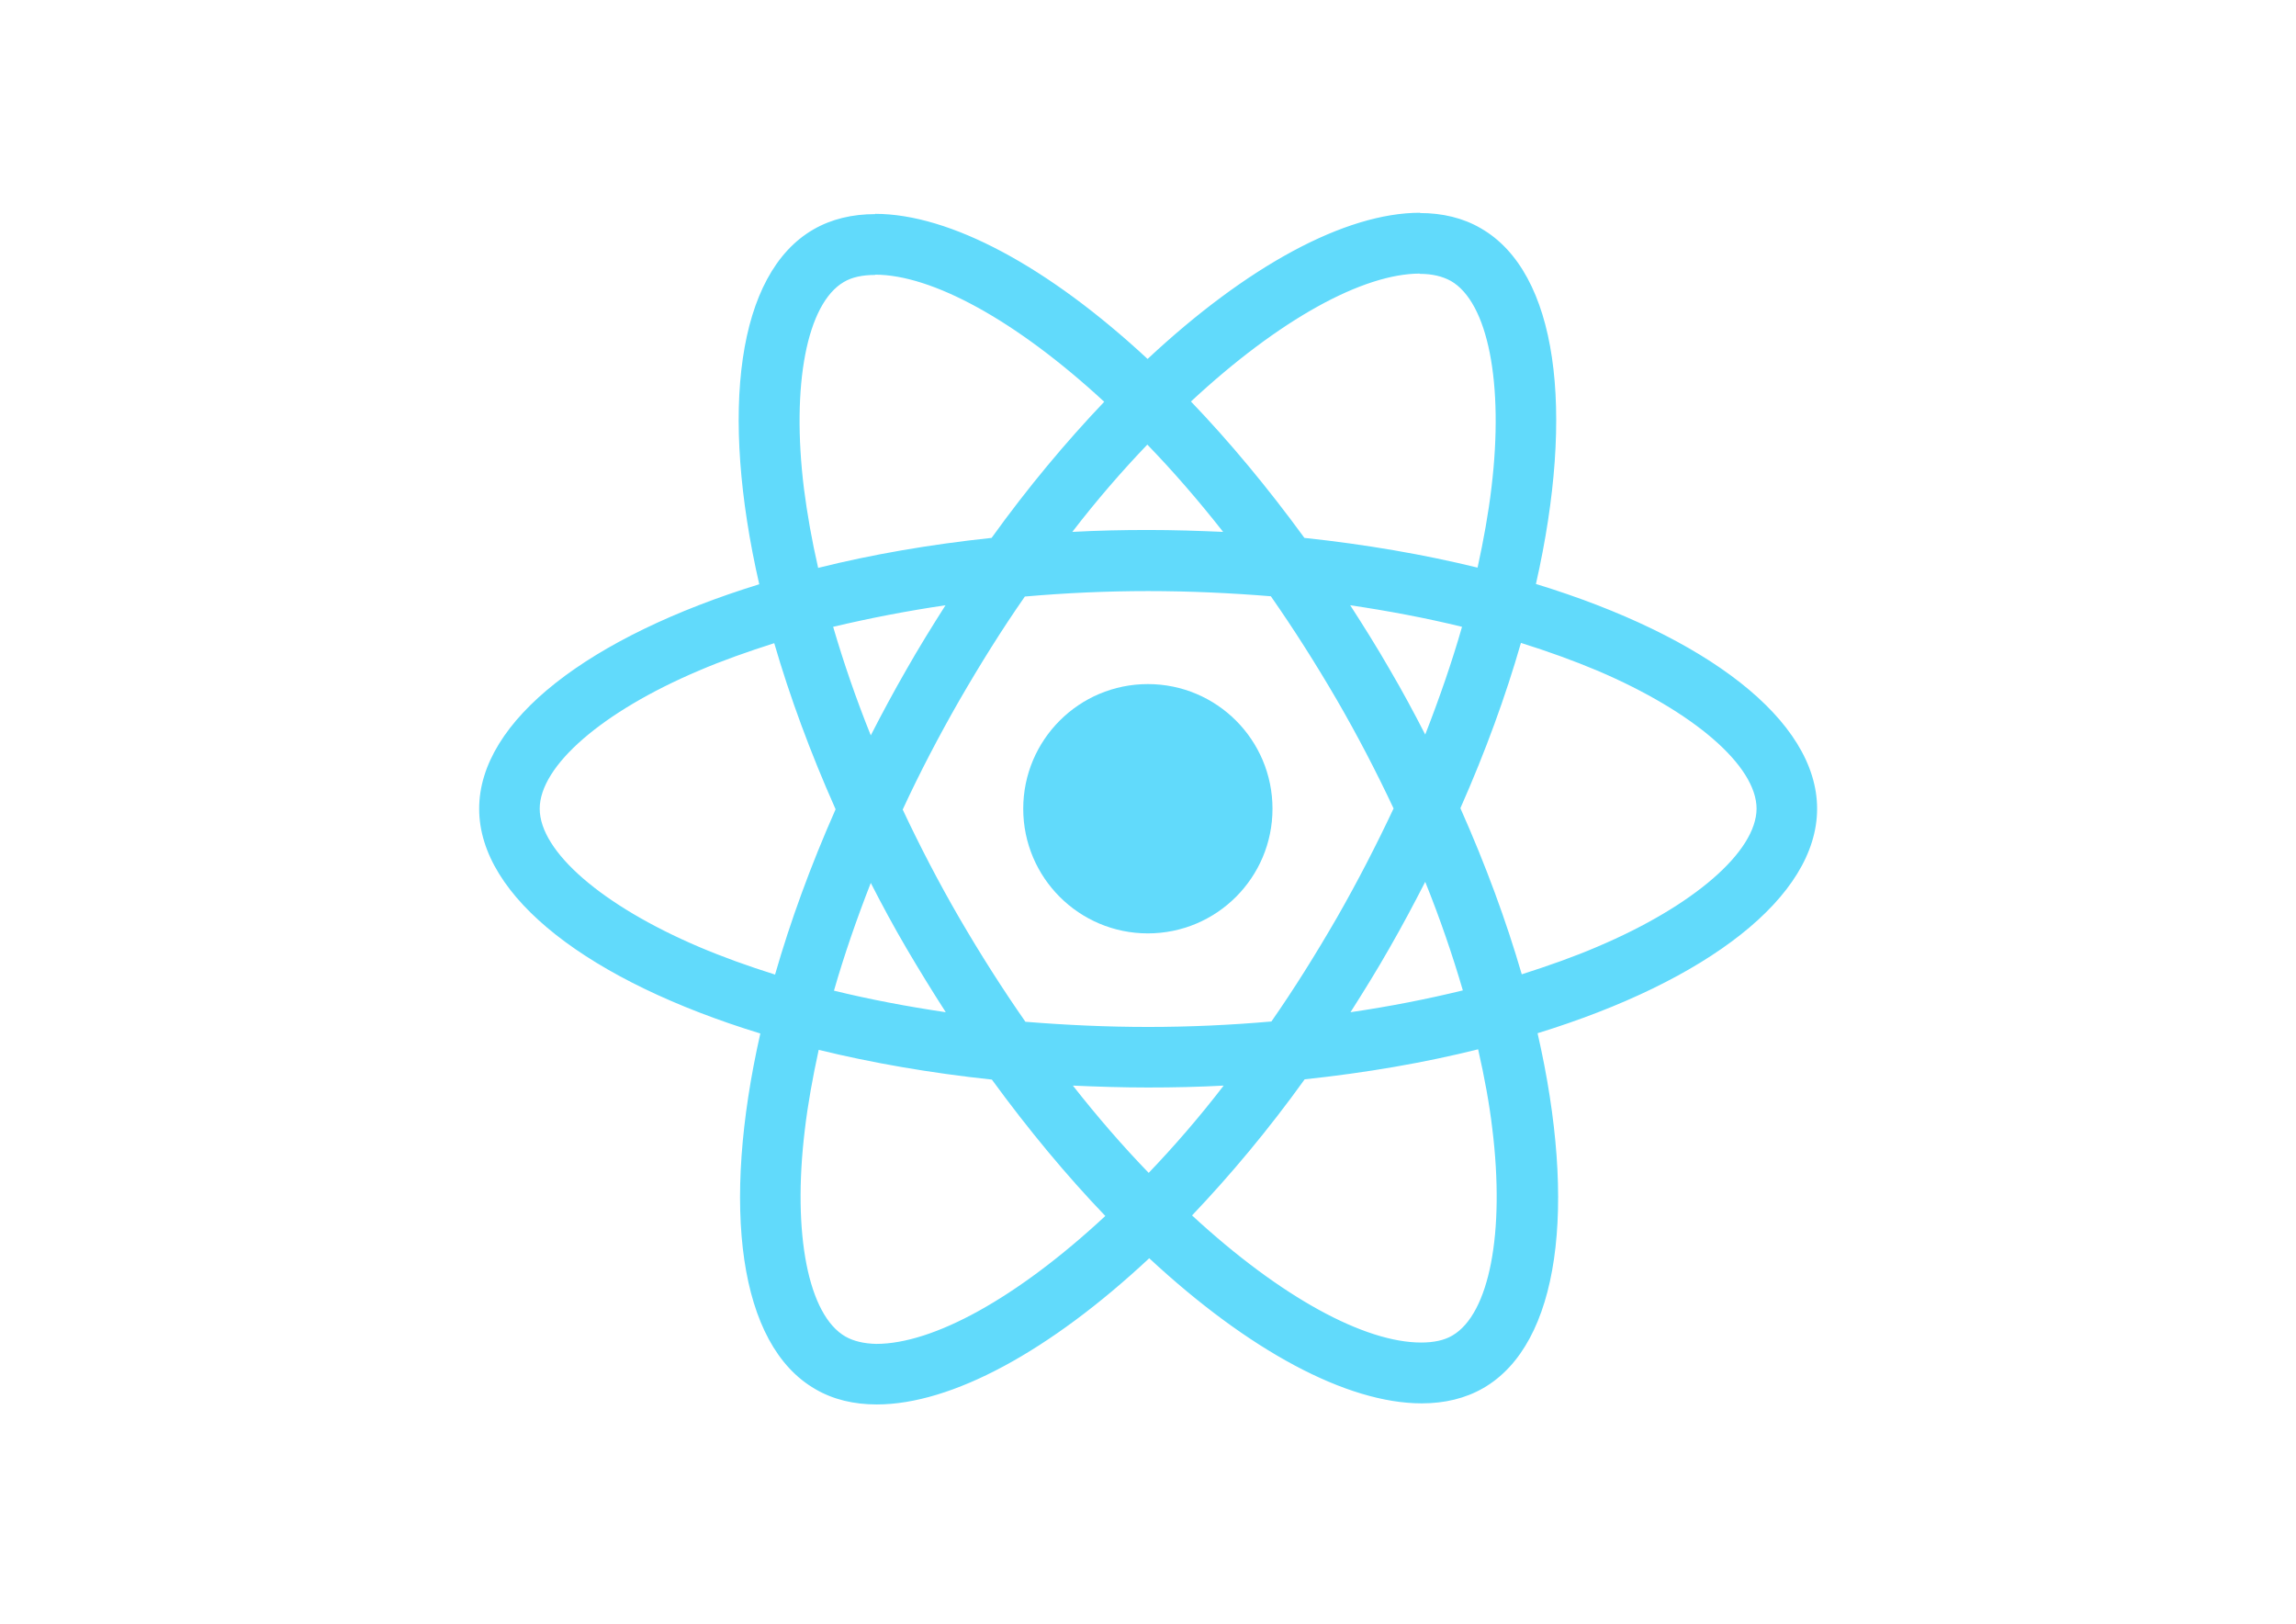
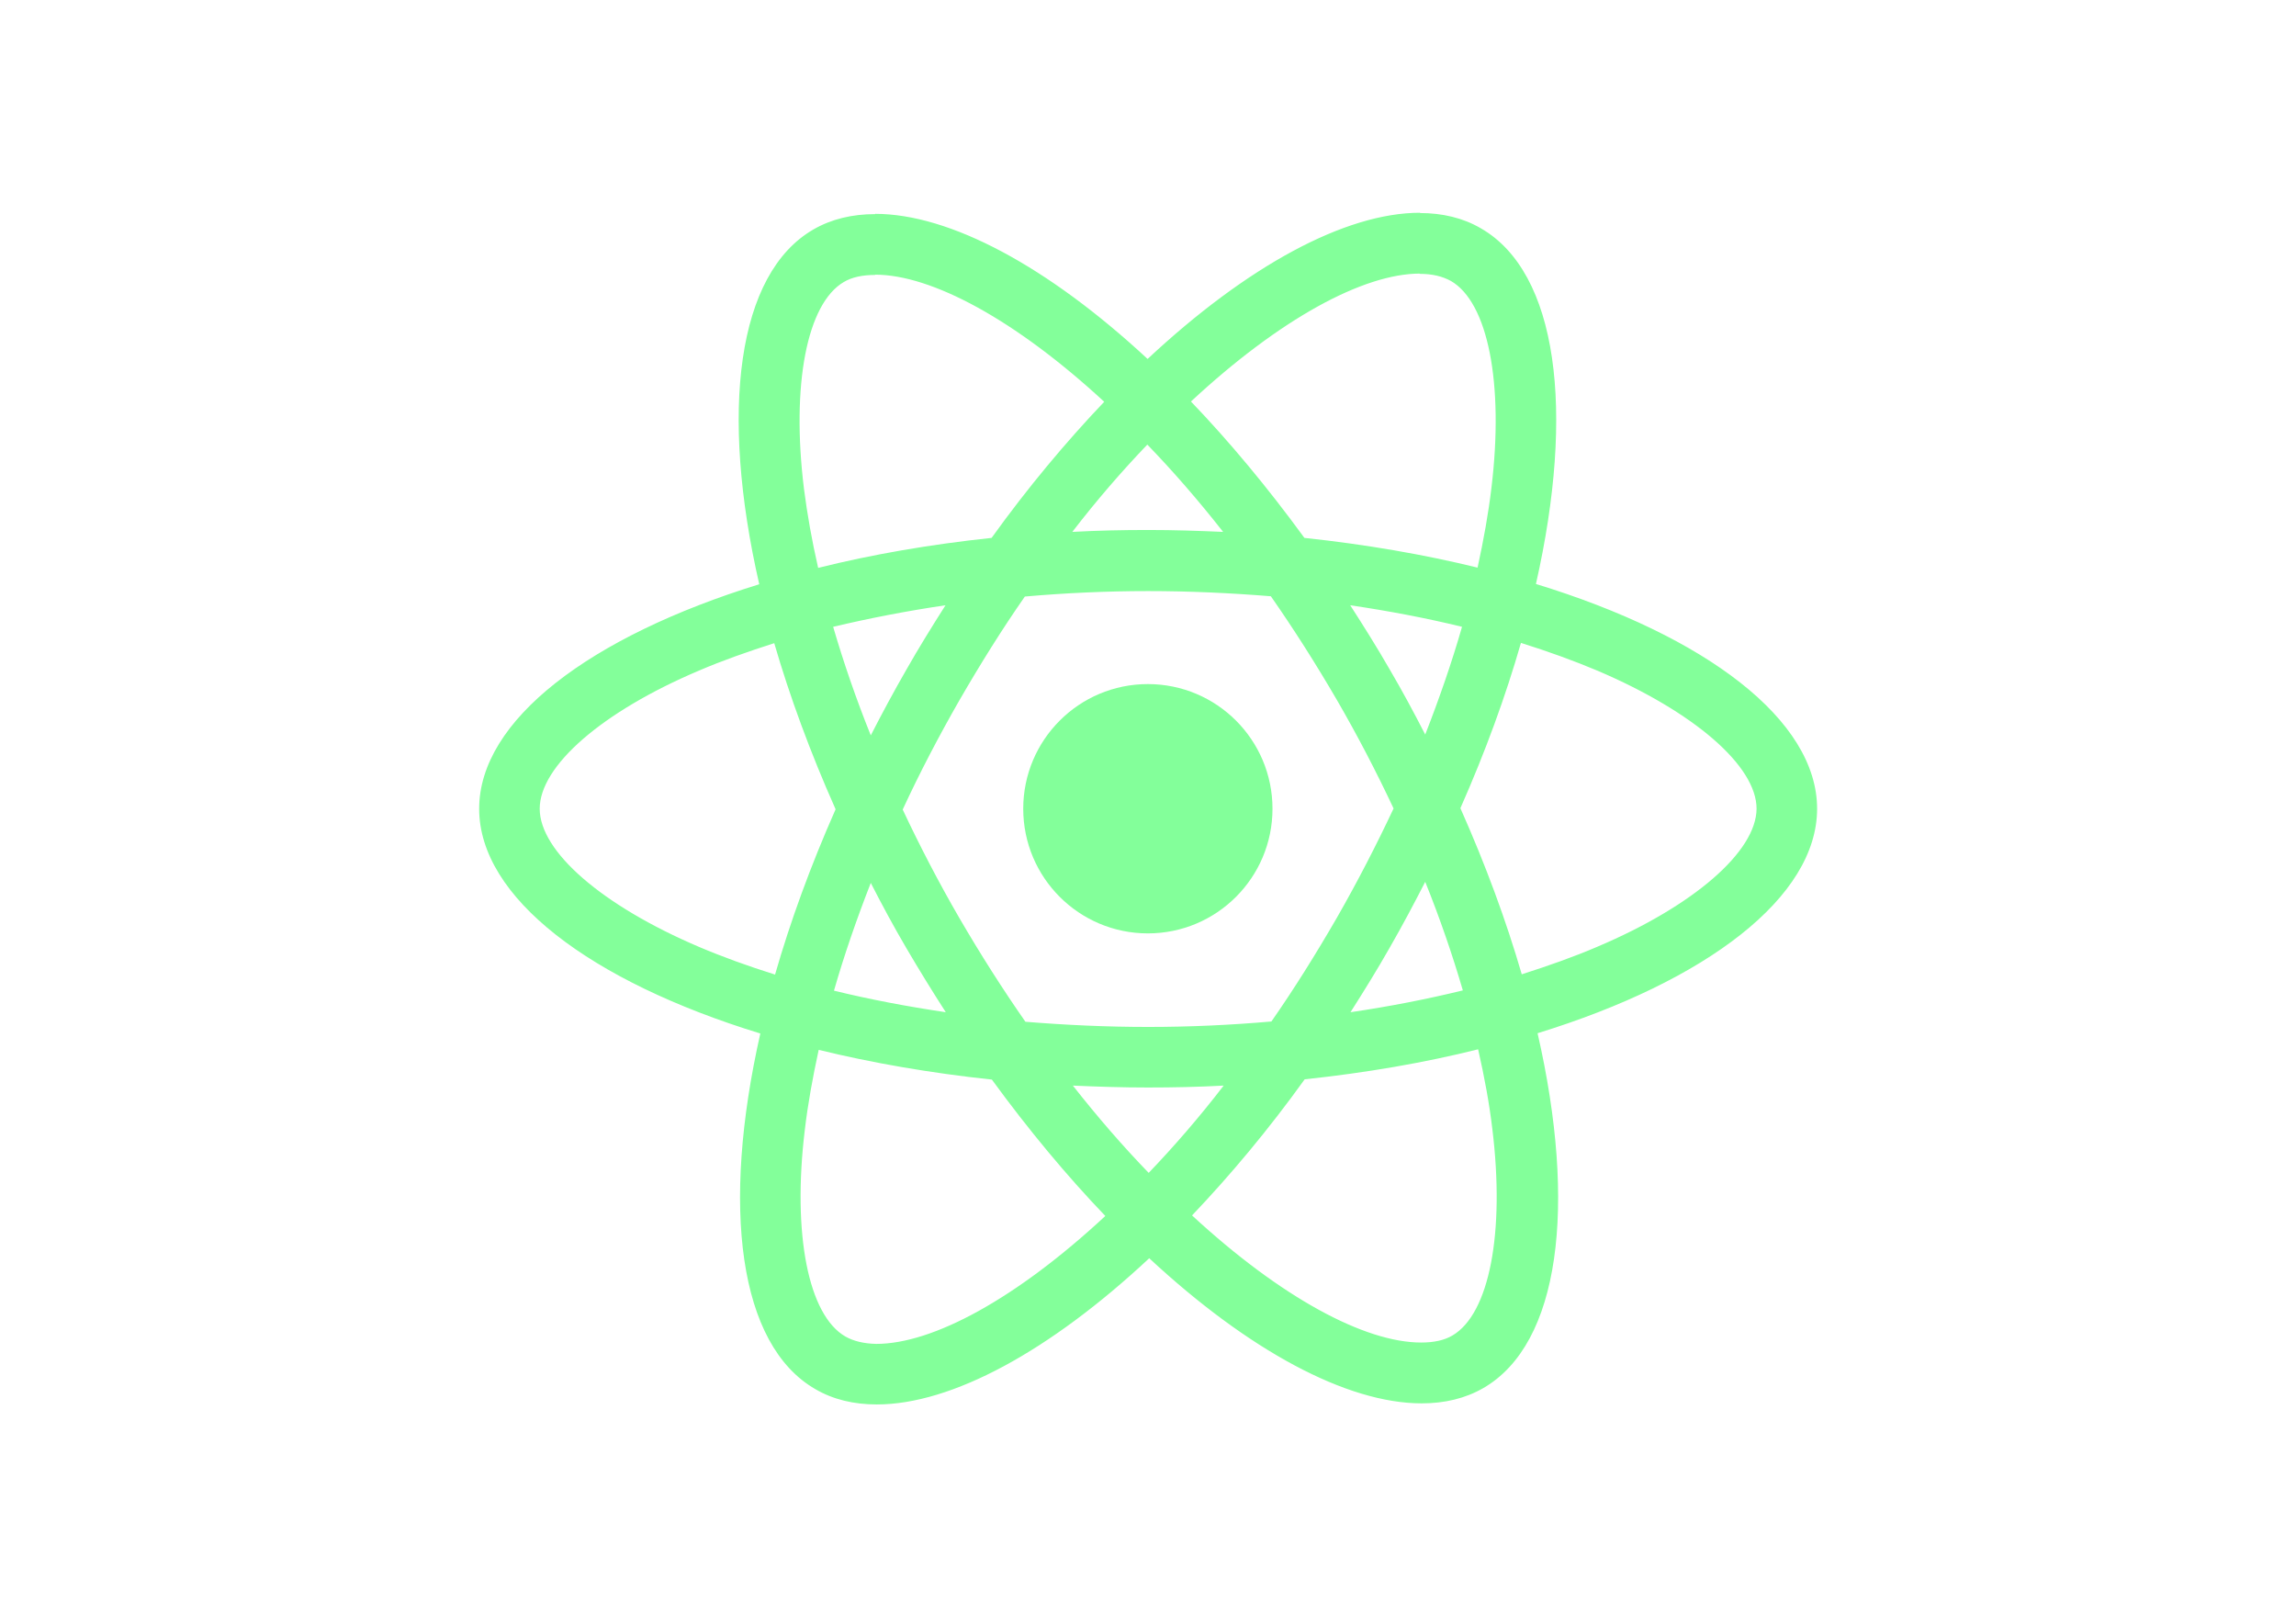
<svg xmlns="http://www.w3.org/2000/svg" viewBox="0 0 841.9 595.3">
-   <g fill="#61DAFB">
+   <g fill="#83ff9a">
    <path d="M666.3 296.5c0-32.5-40.7-63.3-103.1-82.4 14.4-63.6 8-114.2-20.2-130.4-6.5-3.8-14.1-5.6-22.4-5.6v22.3c4.6 0 8.3.9 11.4 2.6 13.6 7.8 19.5 37.5 14.9 75.7-1.1 9.4-2.9 19.3-5.1 29.4-19.6-4.8-41-8.5-63.5-10.9-13.5-18.5-27.5-35.3-41.6-50 32.6-30.3 63.2-46.9 84-46.9V78c-27.5 0-63.5 19.6-99.9 53.6-36.4-33.8-72.4-53.2-99.9-53.2v22.3c20.7 0 51.4 16.5 84 46.6-14 14.7-28 31.4-41.3 49.9-22.6 2.4-44 6.1-63.6 11-2.3-10-4-19.7-5.2-29-4.7-38.2 1.1-67.9 14.6-75.8 3-1.8 6.9-2.6 11.5-2.6V78.5c-8.4 0-16 1.8-22.6 5.6-28.1 16.2-34.4 66.7-19.9 130.1-62.2 19.2-102.7 49.9-102.7 82.3 0 32.5 40.7 63.3 103.1 82.4-14.4 63.6-8 114.2 20.2 130.4 6.5 3.8 14.1 5.6 22.5 5.6 27.5 0 63.5-19.6 99.9-53.6 36.4 33.8 72.4 53.2 99.9 53.2 8.4 0 16-1.8 22.6-5.6 28.1-16.2 34.4-66.7 19.9-130.1 62-19.1 102.5-49.9 102.5-82.3zm-130.2-66.7c-3.7 12.9-8.3 26.2-13.5 39.5-4.1-8-8.4-16-13.1-24-4.6-8-9.5-15.8-14.4-23.4 14.2 2.1 27.9 4.7 41 7.9zm-45.8 106.5c-7.8 13.5-15.8 26.3-24.1 38.2-14.9 1.3-30 2-45.2 2-15.1 0-30.2-.7-45-1.9-8.3-11.9-16.4-24.6-24.2-38-7.6-13.1-14.5-26.4-20.8-39.8 6.2-13.4 13.2-26.8 20.7-39.9 7.8-13.5 15.8-26.3 24.1-38.2 14.9-1.3 30-2 45.2-2 15.1 0 30.2.7 45 1.9 8.3 11.9 16.4 24.6 24.2 38 7.6 13.1 14.5 26.4 20.8 39.8-6.3 13.4-13.2 26.8-20.7 39.9zm32.3-13c5.4 13.4 10 26.8 13.8 39.8-13.1 3.2-26.9 5.9-41.2 8 4.9-7.7 9.8-15.6 14.4-23.7 4.6-8 8.9-16.1 13-24.1zM421.2 430c-9.3-9.6-18.6-20.3-27.8-32 9 .4 18.2.7 27.5.7 9.4 0 18.7-.2 27.8-.7-9 11.7-18.3 22.4-27.5 32zm-74.4-58.9c-14.2-2.1-27.9-4.7-41-7.9 3.7-12.9 8.3-26.2 13.5-39.5 4.1 8 8.4 16 13.1 24 4.7 8 9.5 15.8 14.4 23.4zM420.7 163c9.3 9.6 18.6 20.3 27.8 32-9-.4-18.2-.7-27.5-.7-9.4 0-18.7.2-27.8.7 9-11.7 18.3-22.4 27.5-32zm-74 58.9c-4.9 7.7-9.8 15.6-14.4 23.7-4.6 8-8.9 16-13 24-5.4-13.4-10-26.8-13.8-39.8 13.1-3.1 26.9-5.8 41.2-7.9zm-90.5 125.2c-35.4-15.1-58.3-34.9-58.3-50.6 0-15.7 22.9-35.6 58.3-50.6 8.6-3.7 18-7 27.7-10.1 5.7 19.6 13.2 40 22.5 60.9-9.2 20.8-16.6 41.1-22.2 60.6-9.9-3.1-19.3-6.5-28-10.2zM310 490c-13.6-7.8-19.5-37.5-14.9-75.7 1.1-9.4 2.9-19.3 5.1-29.4 19.6 4.8 41 8.5 63.5 10.9 13.5 18.5 27.5 35.3 41.6 50-32.6 30.3-63.2 46.9-84 46.9-4.5-.1-8.3-1-11.3-2.7zm237.2-76.2c4.7 38.2-1.1 67.9-14.6 75.8-3 1.8-6.9 2.6-11.5 2.6-20.7 0-51.4-16.5-84-46.6 14-14.7 28-31.4 41.3-49.9 22.6-2.4 44-6.1 63.6-11 2.3 10.1 4.1 19.8 5.2 29.1zm38.5-66.7c-8.6 3.7-18 7-27.7 10.1-5.7-19.6-13.2-40-22.5-60.9 9.2-20.8 16.6-41.1 22.2-60.6 9.9 3.1 19.3 6.5 28.1 10.2 35.4 15.1 58.3 34.9 58.3 50.6-.1 15.7-23 35.6-58.4 50.6zM320.8 78.4z" />
    <circle cx="420.9" cy="296.5" r="45.7" />
    <path d="M520.5 78.1z" />
  </g>
</svg>
